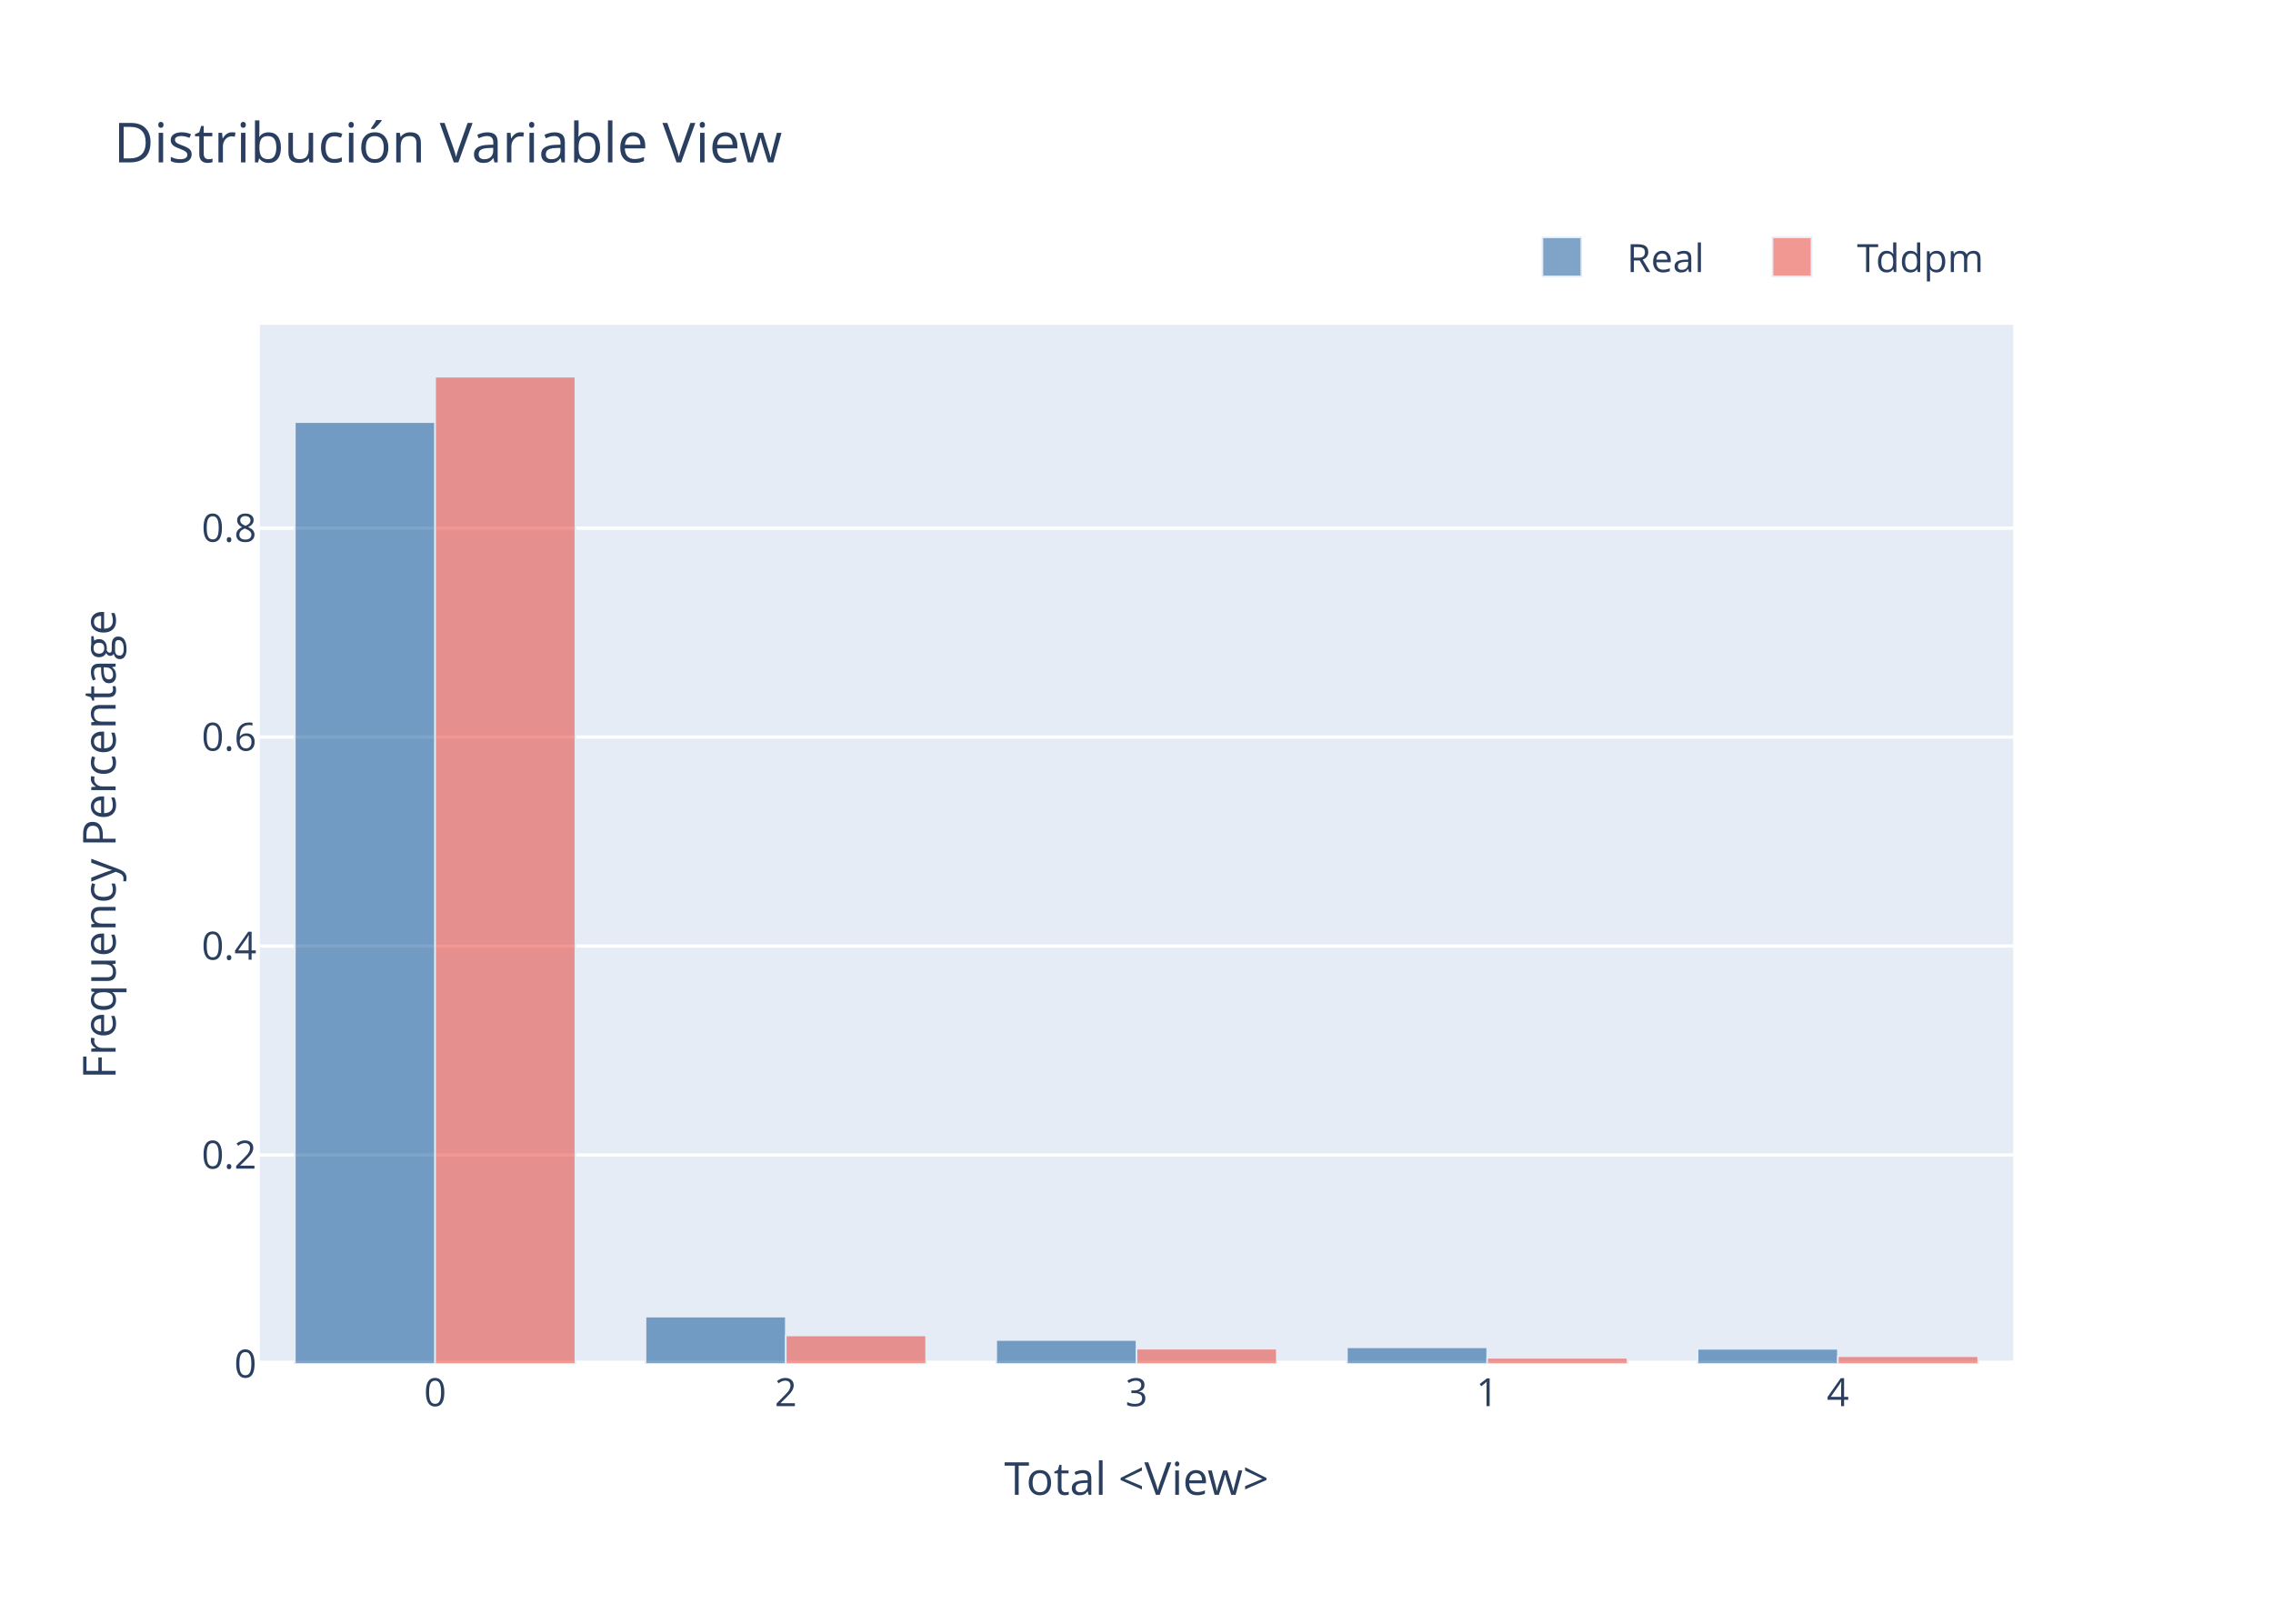
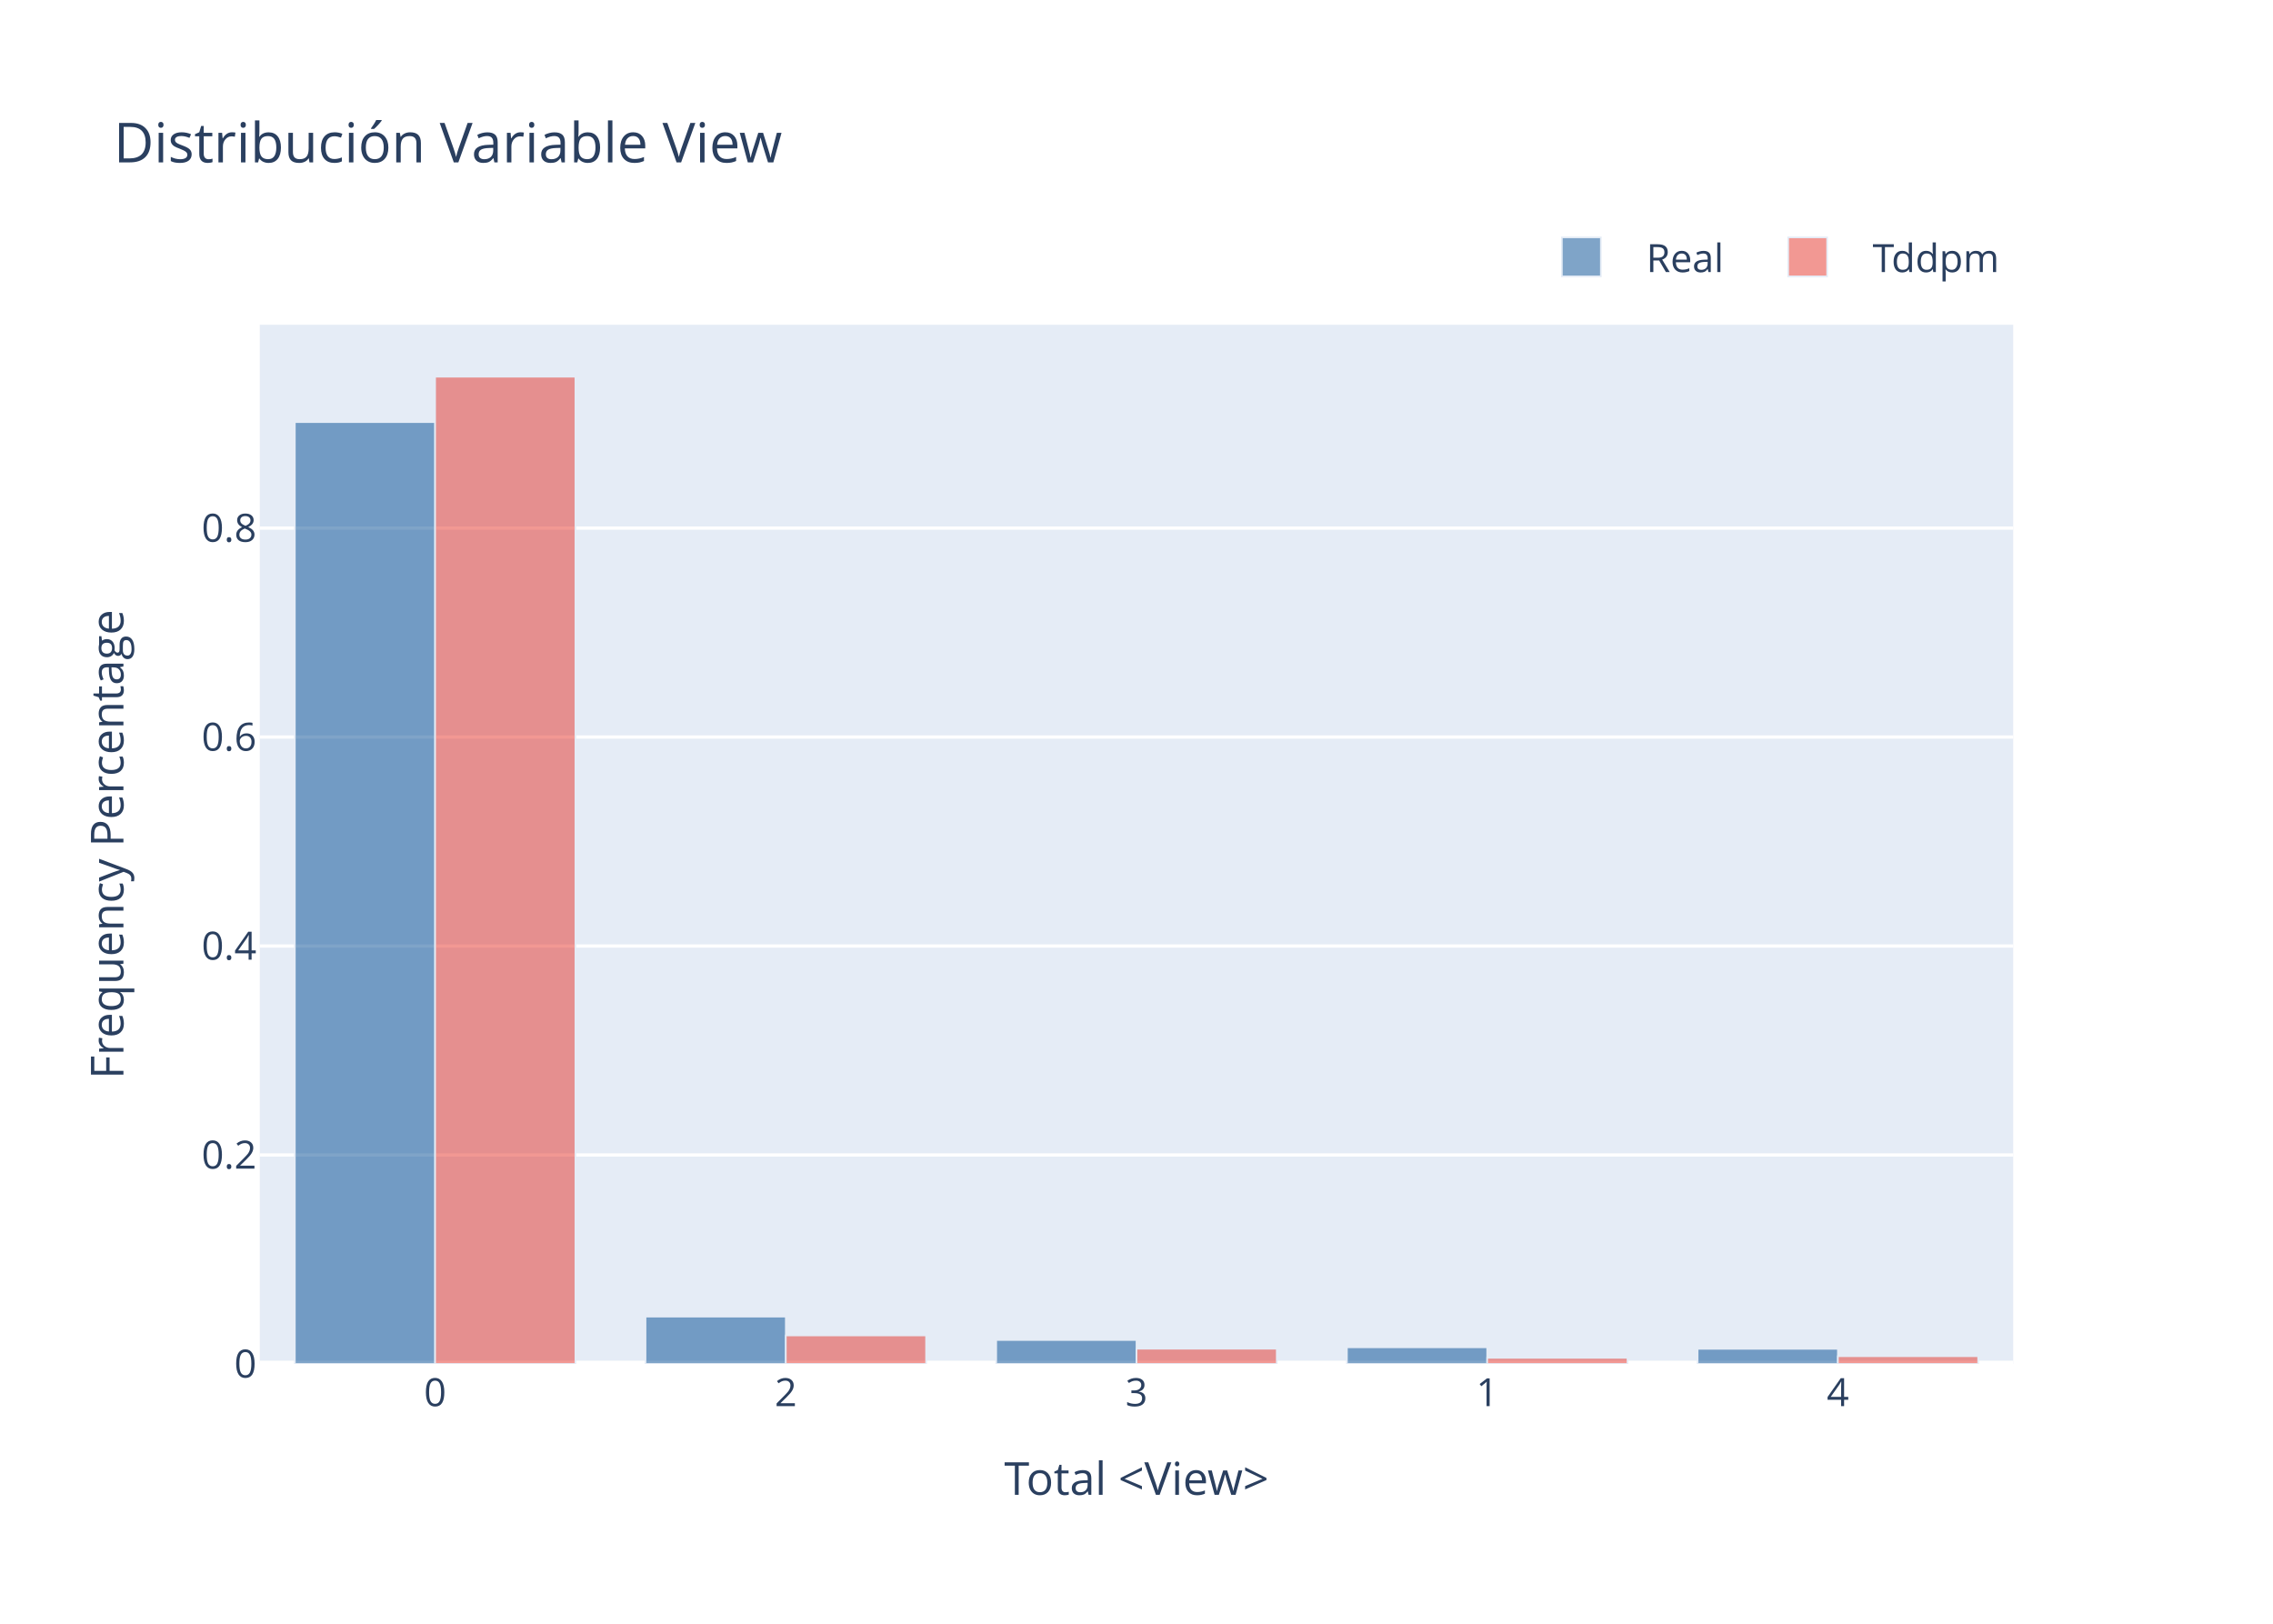
<svg xmlns="http://www.w3.org/2000/svg" class="main-svg" width="700" height="500" style="" viewBox="0 0 700 500">
  <rect x="0" y="0" width="700" height="500" style="fill: rgb(255, 255, 255); fill-opacity: 1;" />
-   <defs id="defs-b0935e">
+   <defs id="defs-600f8c">
    <g class="clips">
-       <clipPath id="clipb0935exyplot" class="plotclip">
+       <clipPath id="clip600f8cxyplot" class="plotclip">
        <rect width="540" height="320" />
      </clipPath>
-       <clipPath class="axesclip" id="clipb0935ex">
+       <clipPath class="axesclip" id="clip600f8cx">
        <rect x="80" y="0" width="540" height="500" />
      </clipPath>
-       <clipPath class="axesclip" id="clipb0935ey">
+       <clipPath class="axesclip" id="clip600f8cy">
        <rect x="0" y="100" width="700" height="320" />
      </clipPath>
-       <clipPath class="axesclip" id="clipb0935exy">
+       <clipPath class="axesclip" id="clip600f8cxy">
        <rect x="80" y="100" width="540" height="320" />
      </clipPath>
    </g>
    <g class="gradients" />
    <g class="patterns" />
  </defs>
  <g class="bglayer">
    <rect class="bg" x="80" y="100" width="540" height="320" style="fill: rgb(229, 236, 246); fill-opacity: 1; stroke-width: 0;" />
  </g>
  <g class="layer-below">
    <g class="imagelayer" />
    <g class="shapelayer" />
  </g>
  <g class="cartesianlayer">
    <g class="subplot xy">
      <g class="layer-subplot">
        <g class="shapelayer" />
        <g class="imagelayer" />
      </g>
      <g class="minor-gridlayer">
        <g class="x" />
        <g class="y" />
      </g>
      <g class="gridlayer">
        <g class="x" />
        <g class="y">
          <path class="ygrid crisp" transform="translate(0,355.65)" d="M80,0h540" style="stroke: rgb(255, 255, 255); stroke-opacity: 1; stroke-width: 1px;" />
          <path class="ygrid crisp" transform="translate(0,291.31)" d="M80,0h540" style="stroke: rgb(255, 255, 255); stroke-opacity: 1; stroke-width: 1px;" />
          <path class="ygrid crisp" transform="translate(0,226.96)" d="M80,0h540" style="stroke: rgb(255, 255, 255); stroke-opacity: 1; stroke-width: 1px;" />
          <path class="ygrid crisp" transform="translate(0,162.62)" d="M80,0h540" style="stroke: rgb(255, 255, 255); stroke-opacity: 1; stroke-width: 1px;" />
        </g>
      </g>
      <g class="zerolinelayer">
        <path class="yzl zl crisp" transform="translate(0,420)" d="M80,0h540" style="stroke: rgb(255, 255, 255); stroke-opacity: 1; stroke-width: 2px;" />
      </g>
      <path class="xlines-below" />
      <path class="ylines-below" />
      <g class="overlines-below" />
      <g class="xaxislayer-below" />
      <g class="yaxislayer-below" />
      <g class="overaxes-below" />
-       <g class="plot" transform="translate(80,100)" clip-path="url(#clipb0935exyplot)">
+       <g class="plot" transform="translate(80,100)" clip-path="url(#clip600f8cxyplot)">
        <g class="barlayer mlayer">
          <g class="trace bars" style="opacity: 1;">
            <g class="points">
              <g class="point">
                <path d="M10.8,320V29.98H54V320Z" style="vector-effect: none; opacity: 1; stroke-width: 0.5px; fill: rgb(0, 75, 147); fill-opacity: 0.5; stroke: rgb(229, 236, 246); stroke-opacity: 1;" />
              </g>
              <g class="point">
                <path d="M118.8,320V305.43H162V320Z" style="vector-effect: none; opacity: 1; stroke-width: 0.5px; fill: rgb(0, 75, 147); fill-opacity: 0.5; stroke: rgb(229, 236, 246); stroke-opacity: 1;" />
              </g>
              <g class="point">
                <path d="M226.8,320V312.63H270V320Z" style="vector-effect: none; opacity: 1; stroke-width: 0.5px; fill: rgb(0, 75, 147); fill-opacity: 0.5; stroke: rgb(229, 236, 246); stroke-opacity: 1;" />
              </g>
              <g class="point">
                <path d="M334.8,320V314.88H378V320Z" style="vector-effect: none; opacity: 1; stroke-width: 0.5px; fill: rgb(0, 75, 147); fill-opacity: 0.5; stroke: rgb(229, 236, 246); stroke-opacity: 1;" />
              </g>
              <g class="point">
                <path d="M442.8,320V315.35H486V320Z" style="vector-effect: none; opacity: 1; stroke-width: 0.5px; fill: rgb(0, 75, 147); fill-opacity: 0.5; stroke: rgb(229, 236, 246); stroke-opacity: 1;" />
              </g>
            </g>
          </g>
          <g class="trace bars" style="opacity: 1;">
            <g class="points">
              <g class="point">
                <path d="M54,320V16H97.2V320Z" style="vector-effect: none; opacity: 1; stroke-width: 0.5px; fill: rgb(230, 51, 41); fill-opacity: 0.5; stroke: rgb(229, 236, 246); stroke-opacity: 1;" />
              </g>
              <g class="point">
                <path d="M378,320V318.12H421.2V320Z" style="vector-effect: none; opacity: 1; stroke-width: 0.5px; fill: rgb(230, 51, 41); fill-opacity: 0.5; stroke: rgb(229, 236, 246); stroke-opacity: 1;" />
              </g>
              <g class="point">
                <path d="M162,320V311.22H205.2V320Z" style="vector-effect: none; opacity: 1; stroke-width: 0.5px; fill: rgb(230, 51, 41); fill-opacity: 0.5; stroke: rgb(229, 236, 246); stroke-opacity: 1;" />
              </g>
              <g class="point">
                <path d="M270,320V315.31H313.2V320Z" style="vector-effect: none; opacity: 1; stroke-width: 0.5px; fill: rgb(230, 51, 41); fill-opacity: 0.5; stroke: rgb(229, 236, 246); stroke-opacity: 1;" />
              </g>
              <g class="point">
                <path d="M486,320V317.62H529.2V320Z" style="vector-effect: none; opacity: 1; stroke-width: 0.5px; fill: rgb(230, 51, 41); fill-opacity: 0.5; stroke: rgb(229, 236, 246); stroke-opacity: 1;" />
              </g>
            </g>
          </g>
        </g>
      </g>
      <g class="overplot" />
      <path class="xlines-above crisp" d="M0,0" style="fill: none;" />
      <path class="ylines-above crisp" d="M0,0" style="fill: none;" />
      <g class="overlines-above" />
      <g class="xaxislayer-above">
        <g class="xtick">
          <text text-anchor="middle" x="0" y="433" transform="translate(134,0)" style="font-family: 'Open Sans', verdana, arial, sans-serif; font-size: 12px; fill: rgb(42, 63, 95); fill-opacity: 1; white-space: pre; opacity: 1;">0</text>
        </g>
        <g class="xtick">
          <text text-anchor="middle" x="0" y="433" transform="translate(242,0)" style="font-family: 'Open Sans', verdana, arial, sans-serif; font-size: 12px; fill: rgb(42, 63, 95); fill-opacity: 1; white-space: pre; opacity: 1;">2</text>
        </g>
        <g class="xtick">
          <text text-anchor="middle" x="0" y="433" transform="translate(350,0)" style="font-family: 'Open Sans', verdana, arial, sans-serif; font-size: 12px; fill: rgb(42, 63, 95); fill-opacity: 1; white-space: pre; opacity: 1;">3</text>
        </g>
        <g class="xtick">
          <text text-anchor="middle" x="0" y="433" transform="translate(458,0)" style="font-family: 'Open Sans', verdana, arial, sans-serif; font-size: 12px; fill: rgb(42, 63, 95); fill-opacity: 1; white-space: pre; opacity: 1;">1</text>
        </g>
        <g class="xtick">
          <text text-anchor="middle" x="0" y="433" transform="translate(566,0)" style="font-family: 'Open Sans', verdana, arial, sans-serif; font-size: 12px; fill: rgb(42, 63, 95); fill-opacity: 1; white-space: pre; opacity: 1;">4</text>
        </g>
      </g>
      <g class="yaxislayer-above">
        <g class="ytick">
          <text text-anchor="end" x="79" y="4.2" transform="translate(0,420)" style="font-family: 'Open Sans', verdana, arial, sans-serif; font-size: 12px; fill: rgb(42, 63, 95); fill-opacity: 1; white-space: pre; opacity: 1;">0</text>
        </g>
        <g class="ytick">
          <text text-anchor="end" x="79" y="4.2" style="font-family: 'Open Sans', verdana, arial, sans-serif; font-size: 12px; fill: rgb(42, 63, 95); fill-opacity: 1; white-space: pre; opacity: 1;" transform="translate(0,355.65)">0.2</text>
        </g>
        <g class="ytick">
          <text text-anchor="end" x="79" y="4.2" style="font-family: 'Open Sans', verdana, arial, sans-serif; font-size: 12px; fill: rgb(42, 63, 95); fill-opacity: 1; white-space: pre; opacity: 1;" transform="translate(0,291.31)">0.4</text>
        </g>
        <g class="ytick">
          <text text-anchor="end" x="79" y="4.2" style="font-family: 'Open Sans', verdana, arial, sans-serif; font-size: 12px; fill: rgb(42, 63, 95); fill-opacity: 1; white-space: pre; opacity: 1;" transform="translate(0,226.96)">0.6</text>
        </g>
        <g class="ytick">
          <text text-anchor="end" x="79" y="4.2" style="font-family: 'Open Sans', verdana, arial, sans-serif; font-size: 12px; fill: rgb(42, 63, 95); fill-opacity: 1; white-space: pre; opacity: 1;" transform="translate(0,162.62)">0.8</text>
        </g>
      </g>
      <g class="overaxes-above" />
    </g>
  </g>
  <g class="polarlayer" />
  <g class="smithlayer" />
  <g class="ternarylayer" />
  <g class="geolayer" />
  <g class="funnelarealayer" />
  <g class="pielayer" />
  <g class="iciclelayer" />
  <g class="treemaplayer" />
  <g class="sunburstlayer" />
  <g class="glimages" />
-   <defs id="topdefs-b0935e">
+   <defs id="topdefs-600f8c">
    <g class="clips" />
-     <clipPath id="legendb0935e">
-       <rect width="159" height="29" x="0" y="0" />
+     <clipPath id="legend600f8c">
+       <rect width="153" height="29" x="0" y="0" />
    </clipPath>
  </defs>
  <g class="layer-above">
    <g class="imagelayer" />
    <g class="shapelayer" />
  </g>
  <g class="infolayer">
-     <g class="legend" pointer-events="all" transform="translate(461,64.6)">
-       <rect class="bg" shape-rendering="crispEdges" style="stroke: rgb(68, 68, 68); stroke-opacity: 1; fill: rgb(255, 255, 255); fill-opacity: 1; stroke-width: 0px;" width="159" height="29" x="0" y="0" />
-       <g class="scrollbox" transform="" clip-path="url(#legendb0935e)">
+     <g class="legend" pointer-events="all" transform="translate(467,64.6)">
+       <rect class="bg" shape-rendering="crispEdges" style="stroke: rgb(68, 68, 68); stroke-opacity: 1; fill: rgb(255, 255, 255); fill-opacity: 1; stroke-width: 0px;" width="153" height="29" x="0" y="0" />
+       <g class="scrollbox" transform="" clip-path="url(#legend600f8c)">
        <g class="groups">
          <g class="traces" transform="translate(0,14.5)" style="opacity: 1;">
            <text class="legendtext" text-anchor="start" x="40" y="4.68" style="font-family: 'Open Sans', verdana, arial, sans-serif; font-size: 12px; fill: rgb(42, 63, 95); fill-opacity: 1; white-space: pre;">Real</text>
            <g class="layers" style="opacity: 1;">
              <g class="legendfill" />
              <g class="legendlines" />
              <g class="legendsymbols">
                <g class="legendpoints">
                  <path class="legendundefined" d="M6,6H-6V-6H6Z" transform="translate(20,0)" style="stroke-width: 0.5px; fill: rgb(0, 75, 147); fill-opacity: 0.5; stroke: rgb(229, 236, 246); stroke-opacity: 1;" />
                </g>
              </g>
            </g>
-             <rect class="legendtoggle" x="0" y="-9.5" width="68.375" height="19" style="fill: rgb(0, 0, 0); fill-opacity: 0;" />
-           </g>
-           <g class="traces" transform="translate(70.875,14.5)" style="opacity: 1;">
+             <rect class="legendtoggle" x="0" y="-9.5" width="67.188" height="19" style="fill: rgb(0, 0, 0); fill-opacity: 0;" />
+           </g>
+           <g class="traces" transform="translate(69.6875,14.5)" style="opacity: 1;">
            <text class="legendtext" text-anchor="start" x="40" y="4.68" style="font-family: 'Open Sans', verdana, arial, sans-serif; font-size: 12px; fill: rgb(42, 63, 95); fill-opacity: 1; white-space: pre;">Tddpm</text>
            <g class="layers" style="opacity: 1;">
              <g class="legendfill" />
              <g class="legendlines" />
              <g class="legendsymbols">
                <g class="legendpoints">
                  <path class="legendundefined" d="M6,6H-6V-6H6Z" transform="translate(20,0)" style="stroke-width: 0.5px; fill: rgb(230, 51, 41); fill-opacity: 0.5; stroke: rgb(229, 236, 246); stroke-opacity: 1;" />
                </g>
              </g>
            </g>
-             <rect class="legendtoggle" x="0" y="-9.5" width="85.375" height="19" style="fill: rgb(0, 0, 0); fill-opacity: 0;" />
+             <rect class="legendtoggle" x="0" y="-9.5" width="79.859" height="19" style="fill: rgb(0, 0, 0); fill-opacity: 0;" />
          </g>
        </g>
      </g>
      <rect class="scrollbar" rx="20" ry="3" width="0" height="0" style="fill: rgb(128, 139, 164); fill-opacity: 1;" x="0" y="0" />
    </g>
    <g class="g-gtitle">
      <text class="gtitle" x="35" y="50" text-anchor="start" dy="0em" style="font-family: 'Open Sans', verdana, arial, sans-serif; font-size: 17px; fill: rgb(42, 63, 95); opacity: 1; font-weight: normal; white-space: pre;">Distribución Variable View</text>
    </g>
    <g class="g-xtitle">
      <text class="xtitle" x="350" y="460.3" text-anchor="middle" style="font-family: 'Open Sans', verdana, arial, sans-serif; font-size: 14px; fill: rgb(42, 63, 95); opacity: 1; font-weight: normal; white-space: pre;">Total &lt;View&gt;</text>
    </g>
    <g class="g-ytitle">
-       <text class="ytitle" transform="rotate(-90,35.60625,260)" x="35.606" y="260" text-anchor="middle" style="font-family: 'Open Sans', verdana, arial, sans-serif; font-size: 14px; fill: rgb(42, 63, 95); opacity: 1; font-weight: normal; white-space: pre;">Frequency Percentage</text>
+       <text class="ytitle" transform="rotate(-90,38.0125,260)" x="38.013" y="260" text-anchor="middle" style="font-family: 'Open Sans', verdana, arial, sans-serif; font-size: 14px; fill: rgb(42, 63, 95); opacity: 1; font-weight: normal; white-space: pre;">Frequency Percentage</text>
    </g>
  </g>
</svg>
